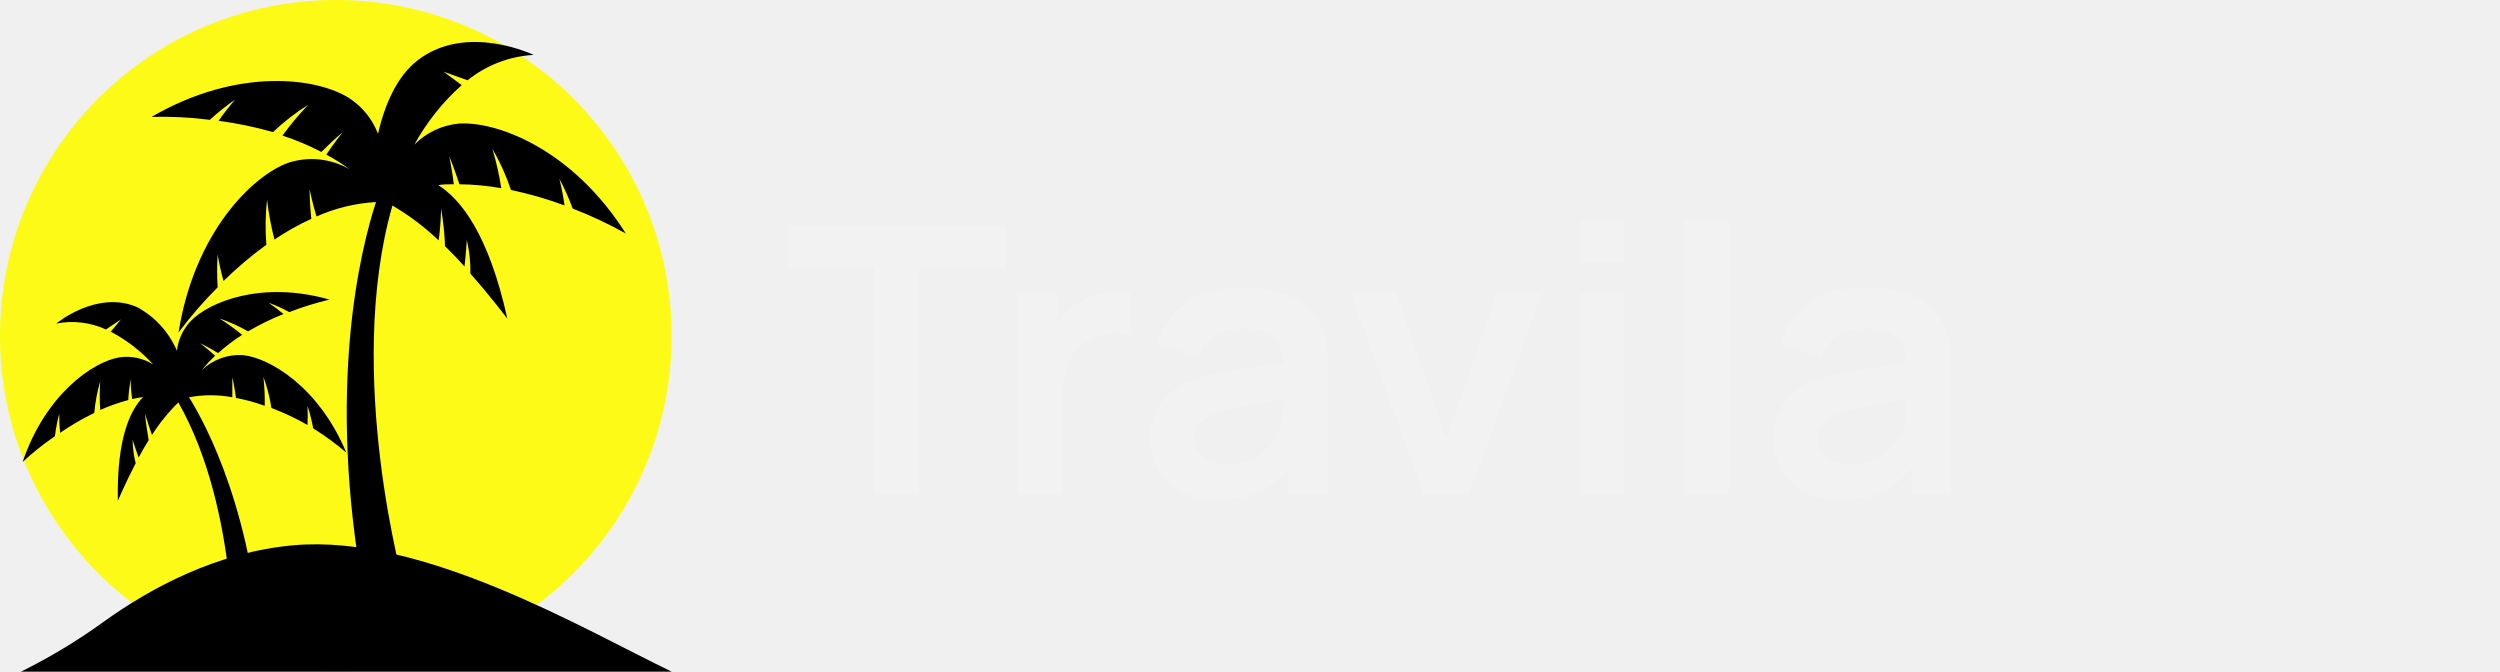
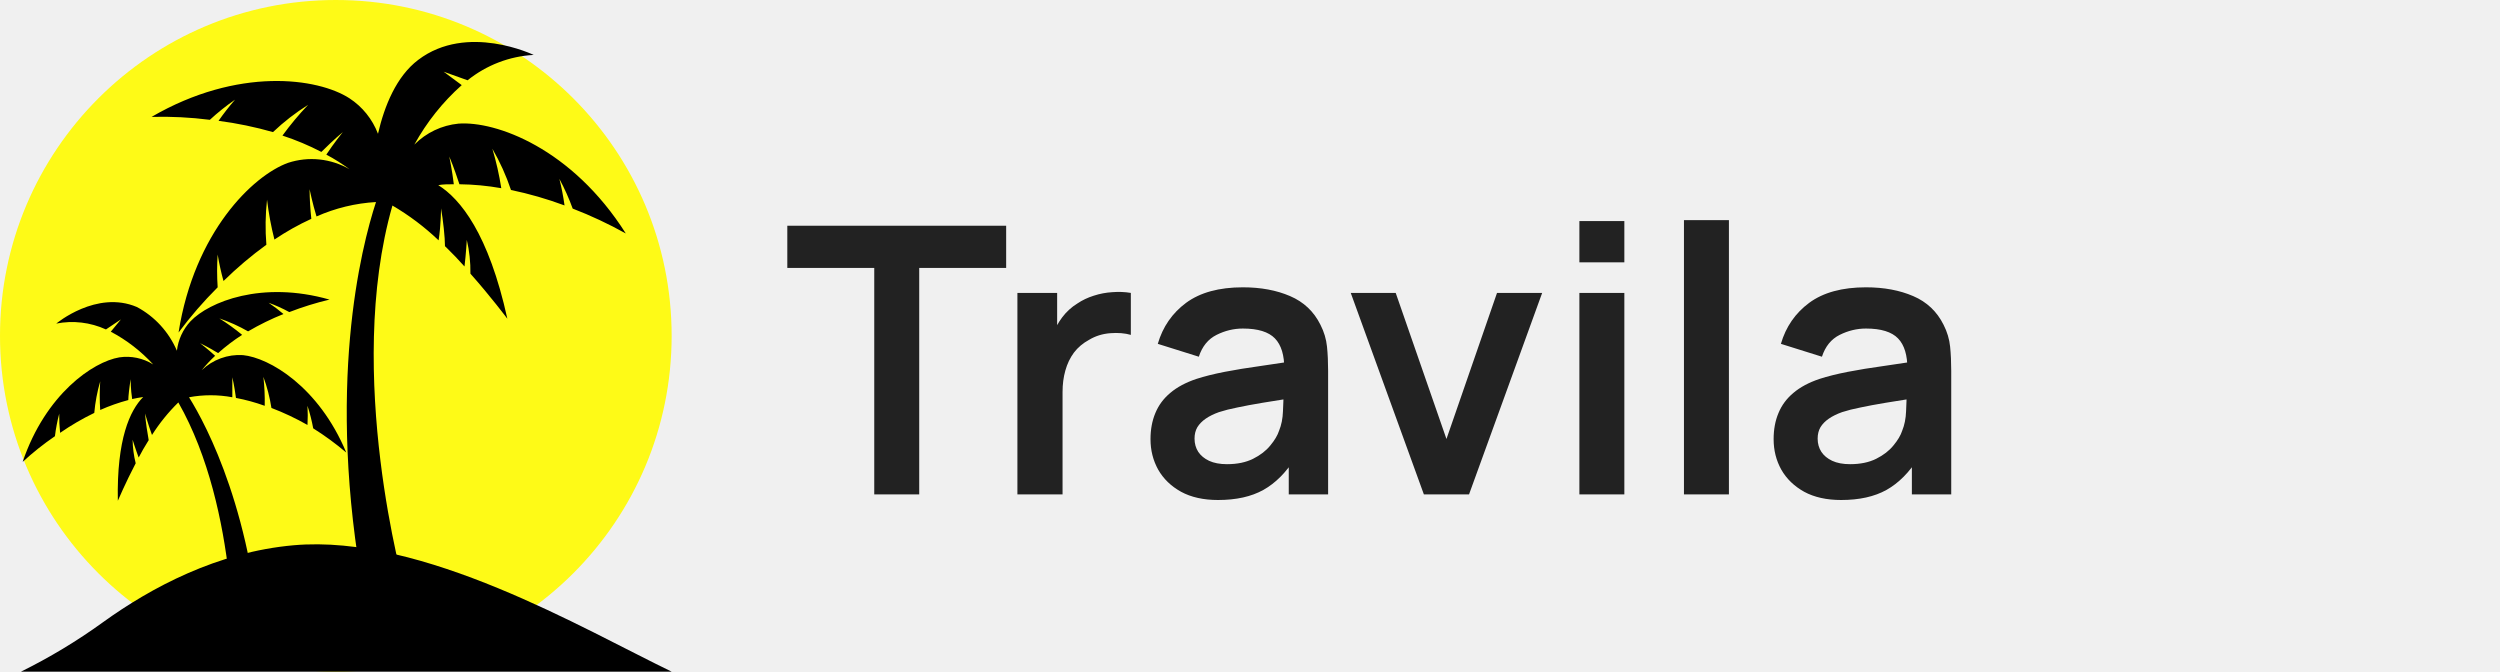
<svg xmlns="http://www.w3.org/2000/svg" width="134" height="36" viewBox="0 0 134 36" fill="none">
  <rect width="36" height="36" rx="18" fill="#FEFA17" />
  <g clip-path="url(#clip0_64_4096)">
    <path d="M36 36H1.125C2.654 35.245 4.12 34.363 5.507 33.361C8.118 31.478 11.661 29.588 15.736 29.226C22.664 28.61 31.246 33.706 36 36Z" fill="black" />
    <path d="M18.56 24.257C17.083 20.713 14.425 19.173 13.02 19.034C12.617 19.008 12.213 19.066 11.833 19.205C11.453 19.344 11.105 19.561 10.811 19.843C11.033 19.569 11.274 19.31 11.531 19.071C11.159 18.727 10.722 18.394 10.722 18.394C11.112 18.582 11.537 18.829 11.691 18.926C12.095 18.566 12.525 18.239 12.978 17.948C12.59 17.627 12.182 17.332 11.756 17.066C12.29 17.247 12.806 17.48 13.297 17.761C13.906 17.404 14.54 17.093 15.193 16.831C14.939 16.614 14.672 16.413 14.396 16.227C14.778 16.365 15.149 16.532 15.506 16.728C16.209 16.456 16.929 16.232 17.662 16.058C14.036 15.025 11.201 16.179 10.209 17.223C9.806 17.654 9.551 18.207 9.482 18.799C9.049 17.791 8.293 16.965 7.338 16.456C5.177 15.533 3.015 17.344 3.015 17.344C3.913 17.166 4.843 17.276 5.679 17.658L6.482 17.12L5.938 17.779C6.789 18.227 7.558 18.822 8.212 19.535C7.668 19.195 7.024 19.06 6.393 19.155C4.993 19.391 2.448 21.117 1.214 24.758C1.757 24.257 2.335 23.797 2.944 23.381C2.994 22.974 3.071 22.571 3.174 22.174C3.17 22.517 3.186 22.86 3.222 23.2C3.805 22.797 4.417 22.44 5.053 22.132C5.104 21.559 5.211 20.992 5.371 20.441C5.337 20.952 5.337 21.464 5.371 21.975C5.859 21.757 6.363 21.58 6.877 21.443C6.877 21.256 6.931 20.761 7.002 20.326C7.002 20.326 7.002 20.882 7.084 21.389C7.277 21.345 7.474 21.309 7.675 21.28C6.966 21.993 6.251 23.532 6.316 26.841C6.316 26.841 6.736 25.857 7.273 24.831C7.169 24.418 7.114 23.994 7.108 23.569C7.108 23.569 7.261 24.07 7.433 24.523C7.592 24.221 7.763 23.919 7.929 23.659L7.97 23.593C7.911 23.267 7.805 22.615 7.775 22.162C7.775 22.162 7.946 22.766 8.147 23.315C8.55 22.68 9.024 22.094 9.559 21.57C12.854 27.354 12.512 35.777 12.512 35.777L14.059 35.638C13.634 27.608 11.083 22.82 10.132 21.293C10.899 21.15 11.685 21.15 12.453 21.293C12.453 20.779 12.453 20.224 12.453 20.224C12.553 20.652 12.624 21.148 12.648 21.329C13.171 21.428 13.687 21.57 14.189 21.751C14.2 21.233 14.176 20.715 14.118 20.2C14.316 20.739 14.46 21.297 14.549 21.866C15.215 22.12 15.86 22.425 16.481 22.778C16.5 22.436 16.5 22.093 16.481 21.751C16.61 22.146 16.713 22.55 16.788 22.959C17.408 23.348 18 23.781 18.56 24.257Z" fill="black" />
    <path d="M9.571 17.821C10.421 12.441 13.551 9.411 15.441 8.728C15.984 8.55 16.557 8.489 17.124 8.548C17.691 8.607 18.24 8.786 18.737 9.073C18.341 8.78 17.924 8.517 17.491 8.288C17.886 7.684 18.376 7.08 18.376 7.08C17.904 7.473 17.408 7.962 17.225 8.143C16.554 7.794 15.857 7.502 15.14 7.267C15.562 6.687 16.022 6.137 16.516 5.619C15.842 6.04 15.211 6.53 14.632 7.08C13.675 6.807 12.7 6.605 11.714 6.476C11.989 6.082 12.285 5.703 12.6 5.341C12.125 5.669 11.673 6.03 11.248 6.422C10.212 6.29 9.167 6.238 8.124 6.265C12.76 3.572 17.03 4.17 18.731 5.269C19.425 5.721 19.961 6.387 20.26 7.171C20.603 5.685 21.241 4.098 22.416 3.21C25.038 1.218 28.606 2.944 28.606 2.944C27.316 3.013 26.078 3.487 25.062 4.303L23.78 3.844L24.749 4.562C23.73 5.469 22.871 6.547 22.209 7.75C22.848 7.11 23.682 6.714 24.572 6.627C26.58 6.476 30.655 7.95 33.543 12.514C32.625 12.003 31.674 11.557 30.696 11.18C30.497 10.631 30.258 10.098 29.982 9.586C30.101 10.055 30.193 10.531 30.259 11.011C29.324 10.663 28.364 10.387 27.389 10.183C27.131 9.414 26.797 8.673 26.391 7.974C26.598 8.666 26.758 9.372 26.869 10.087C26.128 9.956 25.377 9.885 24.625 9.876C24.542 9.628 24.324 8.958 24.082 8.39C24.082 8.39 24.241 9.163 24.324 9.876C24.046 9.876 23.733 9.876 23.491 9.924C24.672 10.66 26.19 12.52 27.194 17.084C27.194 17.084 26.29 15.877 25.215 14.669C25.224 14.06 25.159 13.451 25.021 12.858C25.021 12.858 24.979 13.601 24.897 14.283C24.578 13.927 24.247 13.577 23.928 13.269L23.851 13.196C23.851 12.725 23.751 11.802 23.639 11.168C23.639 11.168 23.639 12.061 23.509 12.882C22.757 12.165 21.927 11.539 21.034 11.017C18.441 20.073 21.69 31.544 21.69 31.544L19.516 31.895C17.449 20.743 19.357 13.263 20.154 10.829C19.055 10.893 17.975 11.154 16.965 11.602C16.752 10.914 16.593 10.141 16.593 10.141C16.598 10.672 16.63 11.202 16.687 11.729C15.999 12.044 15.338 12.415 14.709 12.84C14.53 12.137 14.398 11.423 14.313 10.703C14.224 11.505 14.212 12.313 14.278 13.118C13.466 13.707 12.698 14.357 11.98 15.062C11.85 14.595 11.746 14.121 11.667 13.643C11.627 14.228 11.627 14.815 11.667 15.4C10.911 16.153 10.21 16.962 9.571 17.821Z" fill="black" />
  </g>
-   <path d="M46.86 26.5V14.36H42.2V12.1H53.93V14.36H49.27V26.5H46.86ZM54.533 26.5V15.7H56.663V18.33L56.403 17.99C56.536 17.63 56.713 17.303 56.933 17.01C57.16 16.71 57.429 16.463 57.743 16.27C58.01 16.09 58.303 15.95 58.623 15.85C58.95 15.743 59.283 15.68 59.623 15.66C59.963 15.633 60.293 15.647 60.613 15.7V17.95C60.293 17.857 59.923 17.827 59.503 17.86C59.09 17.893 58.716 18.01 58.383 18.21C58.05 18.39 57.776 18.62 57.563 18.9C57.356 19.18 57.203 19.5 57.103 19.86C57.003 20.213 56.953 20.597 56.953 21.01V26.5H54.533ZM65.287 26.8C64.507 26.8 63.847 26.653 63.307 26.36C62.767 26.06 62.357 25.663 62.077 25.17C61.804 24.677 61.667 24.133 61.667 23.54C61.667 23.02 61.754 22.553 61.927 22.14C62.1 21.72 62.367 21.36 62.727 21.06C63.087 20.753 63.554 20.503 64.127 20.31C64.561 20.17 65.067 20.043 65.647 19.93C66.234 19.817 66.867 19.713 67.547 19.62C68.234 19.52 68.951 19.413 69.697 19.3L68.837 19.79C68.844 19.043 68.677 18.493 68.337 18.14C67.997 17.787 67.424 17.61 66.617 17.61C66.13 17.61 65.66 17.723 65.207 17.95C64.754 18.177 64.437 18.567 64.257 19.12L62.057 18.43C62.324 17.517 62.831 16.783 63.577 16.23C64.331 15.677 65.344 15.4 66.617 15.4C67.577 15.4 68.421 15.557 69.147 15.87C69.88 16.183 70.424 16.697 70.777 17.41C70.971 17.79 71.087 18.18 71.127 18.58C71.167 18.973 71.187 19.403 71.187 19.87V26.5H69.077V24.16L69.427 24.54C68.941 25.32 68.371 25.893 67.717 26.26C67.07 26.62 66.26 26.8 65.287 26.8ZM65.767 24.88C66.314 24.88 66.781 24.783 67.167 24.59C67.554 24.397 67.861 24.16 68.087 23.88C68.32 23.6 68.477 23.337 68.557 23.09C68.684 22.783 68.754 22.433 68.767 22.04C68.787 21.64 68.797 21.317 68.797 21.07L69.537 21.29C68.811 21.403 68.187 21.503 67.667 21.59C67.147 21.677 66.701 21.76 66.327 21.84C65.954 21.913 65.624 21.997 65.337 22.09C65.057 22.19 64.82 22.307 64.627 22.44C64.434 22.573 64.284 22.727 64.177 22.9C64.077 23.073 64.027 23.277 64.027 23.51C64.027 23.777 64.094 24.013 64.227 24.22C64.361 24.42 64.554 24.58 64.807 24.7C65.067 24.82 65.387 24.88 65.767 24.88ZM76.32 26.5L72.4 15.7H74.81L77.53 23.53L80.24 15.7H82.66L78.74 26.5H76.32ZM84.655 14.06V11.85H87.065V14.06H84.655ZM84.655 26.5V15.7H87.065V26.5H84.655ZM90.26 26.5V11.8H92.67V26.5H90.26ZM98.686 26.8C97.906 26.8 97.246 26.653 96.706 26.36C96.166 26.06 95.756 25.663 95.476 25.17C95.202 24.677 95.066 24.133 95.066 23.54C95.066 23.02 95.152 22.553 95.326 22.14C95.499 21.72 95.766 21.36 96.126 21.06C96.486 20.753 96.952 20.503 97.526 20.31C97.959 20.17 98.466 20.043 99.046 19.93C99.632 19.817 100.266 19.713 100.946 19.62C101.632 19.52 102.349 19.413 103.096 19.3L102.236 19.79C102.242 19.043 102.076 18.493 101.736 18.14C101.396 17.787 100.822 17.61 100.016 17.61C99.529 17.61 99.059 17.723 98.606 17.95C98.152 18.177 97.836 18.567 97.656 19.12L95.456 18.43C95.722 17.517 96.229 16.783 96.976 16.23C97.729 15.677 98.742 15.4 100.016 15.4C100.976 15.4 101.819 15.557 102.546 15.87C103.279 16.183 103.822 16.697 104.176 17.41C104.369 17.79 104.486 18.18 104.526 18.58C104.566 18.973 104.586 19.403 104.586 19.87V26.5H102.476V24.16L102.826 24.54C102.339 25.32 101.769 25.893 101.116 26.26C100.469 26.62 99.659 26.8 98.686 26.8ZM99.166 24.88C99.712 24.88 100.179 24.783 100.566 24.59C100.952 24.397 101.259 24.16 101.486 23.88C101.719 23.6 101.876 23.337 101.956 23.09C102.082 22.783 102.152 22.433 102.166 22.04C102.186 21.64 102.196 21.317 102.196 21.07L102.936 21.29C102.209 21.403 101.586 21.503 101.066 21.59C100.546 21.677 100.099 21.76 99.726 21.84C99.352 21.913 99.022 21.997 98.736 22.09C98.456 22.19 98.219 22.307 98.026 22.44C97.832 22.573 97.682 22.727 97.576 22.9C97.476 23.073 97.426 23.277 97.426 23.51C97.426 23.777 97.492 24.013 97.626 24.22C97.759 24.42 97.952 24.58 98.206 24.7C98.466 24.82 98.786 24.88 99.166 24.88Z" fill="#F2F2F2" />
+   <path d="M46.86 26.5V14.36H42.2V12.1H53.93V14.36H49.27V26.5H46.86ZM54.533 26.5V15.7H56.663V18.33L56.403 17.99C56.536 17.63 56.713 17.303 56.933 17.01C57.16 16.71 57.429 16.463 57.743 16.27C58.01 16.09 58.303 15.95 58.623 15.85C58.95 15.743 59.283 15.68 59.623 15.66C59.963 15.633 60.293 15.647 60.613 15.7V17.95C60.293 17.857 59.923 17.827 59.503 17.86C59.09 17.893 58.716 18.01 58.383 18.21C58.05 18.39 57.776 18.62 57.563 18.9C57.356 19.18 57.203 19.5 57.103 19.86C57.003 20.213 56.953 20.597 56.953 21.01V26.5H54.533ZM65.287 26.8C64.507 26.8 63.847 26.653 63.307 26.36C62.767 26.06 62.357 25.663 62.077 25.17C61.804 24.677 61.667 24.133 61.667 23.54C61.667 23.02 61.754 22.553 61.927 22.14C62.1 21.72 62.367 21.36 62.727 21.06C63.087 20.753 63.554 20.503 64.127 20.31C64.561 20.17 65.067 20.043 65.647 19.93C66.234 19.817 66.867 19.713 67.547 19.62C68.234 19.52 68.951 19.413 69.697 19.3L68.837 19.79C68.844 19.043 68.677 18.493 68.337 18.14C67.997 17.787 67.424 17.61 66.617 17.61C66.13 17.61 65.66 17.723 65.207 17.95C64.754 18.177 64.437 18.567 64.257 19.12L62.057 18.43C62.324 17.517 62.831 16.783 63.577 16.23C64.331 15.677 65.344 15.4 66.617 15.4C67.577 15.4 68.421 15.557 69.147 15.87C69.88 16.183 70.424 16.697 70.777 17.41C70.971 17.79 71.087 18.18 71.127 18.58C71.167 18.973 71.187 19.403 71.187 19.87V26.5H69.077V24.16L69.427 24.54C68.941 25.32 68.371 25.893 67.717 26.26C67.07 26.62 66.26 26.8 65.287 26.8ZM65.767 24.88C66.314 24.88 66.781 24.783 67.167 24.59C67.554 24.397 67.861 24.16 68.087 23.88C68.32 23.6 68.477 23.337 68.557 23.09C68.684 22.783 68.754 22.433 68.767 22.04C68.787 21.64 68.797 21.317 68.797 21.07L69.537 21.29C68.811 21.403 68.187 21.503 67.667 21.59C67.147 21.677 66.701 21.76 66.327 21.84C65.954 21.913 65.624 21.997 65.337 22.09C65.057 22.19 64.82 22.307 64.627 22.44C64.434 22.573 64.284 22.727 64.177 22.9C64.077 23.073 64.027 23.277 64.027 23.51C64.027 23.777 64.094 24.013 64.227 24.22C64.361 24.42 64.554 24.58 64.807 24.7C65.067 24.82 65.387 24.88 65.767 24.88ZM76.32 26.5L72.4 15.7H74.81L77.53 23.53L80.24 15.7H82.66L78.74 26.5H76.32ZM84.655 14.06V11.85H87.065V14.06H84.655ZM84.655 26.5V15.7H87.065V26.5H84.655ZM90.26 26.5V11.8H92.67V26.5H90.26ZM98.686 26.8C97.906 26.8 97.246 26.653 96.706 26.36C96.166 26.06 95.756 25.663 95.476 25.17C95.202 24.677 95.066 24.133 95.066 23.54C95.066 23.02 95.152 22.553 95.326 22.14C95.499 21.72 95.766 21.36 96.126 21.06C96.486 20.753 96.952 20.503 97.526 20.31C97.959 20.17 98.466 20.043 99.046 19.93C99.632 19.817 100.266 19.713 100.946 19.62C101.632 19.52 102.349 19.413 103.096 19.3L102.236 19.79C102.242 19.043 102.076 18.493 101.736 18.14C101.396 17.787 100.822 17.61 100.016 17.61C99.529 17.61 99.059 17.723 98.606 17.95C98.152 18.177 97.836 18.567 97.656 19.12L95.456 18.43C95.722 17.517 96.229 16.783 96.976 16.23C97.729 15.677 98.742 15.4 100.016 15.4C100.976 15.4 101.819 15.557 102.546 15.87C103.279 16.183 103.822 16.697 104.176 17.41C104.369 17.79 104.486 18.18 104.526 18.58C104.566 18.973 104.586 19.403 104.586 19.87V26.5H102.476V24.16L102.826 24.54C102.339 25.32 101.769 25.893 101.116 26.26C100.469 26.62 99.659 26.8 98.686 26.8ZM99.166 24.88C99.712 24.88 100.179 24.783 100.566 24.59C100.952 24.397 101.259 24.16 101.486 23.88C101.719 23.6 101.876 23.337 101.956 23.09C102.082 22.783 102.152 22.433 102.166 22.04C102.186 21.64 102.196 21.317 102.196 21.07L102.936 21.29C102.209 21.403 101.586 21.503 101.066 21.59C100.546 21.677 100.099 21.76 99.726 21.84C99.352 21.913 99.022 21.997 98.736 22.09C98.456 22.19 98.219 22.307 98.026 22.44C97.832 22.573 97.682 22.727 97.576 22.9C97.476 23.073 97.426 23.277 97.426 23.51C97.426 23.777 97.492 24.013 97.626 24.22C97.759 24.42 97.952 24.58 98.206 24.7C98.466 24.82 98.786 24.88 99.166 24.88Z" fill="#222" />
  <defs>
    <clipPath id="clip0_64_4096">
      <rect width="34.875" height="33.75" fill="white" transform="translate(1.125 2.25)" />
    </clipPath>
  </defs>
</svg>
